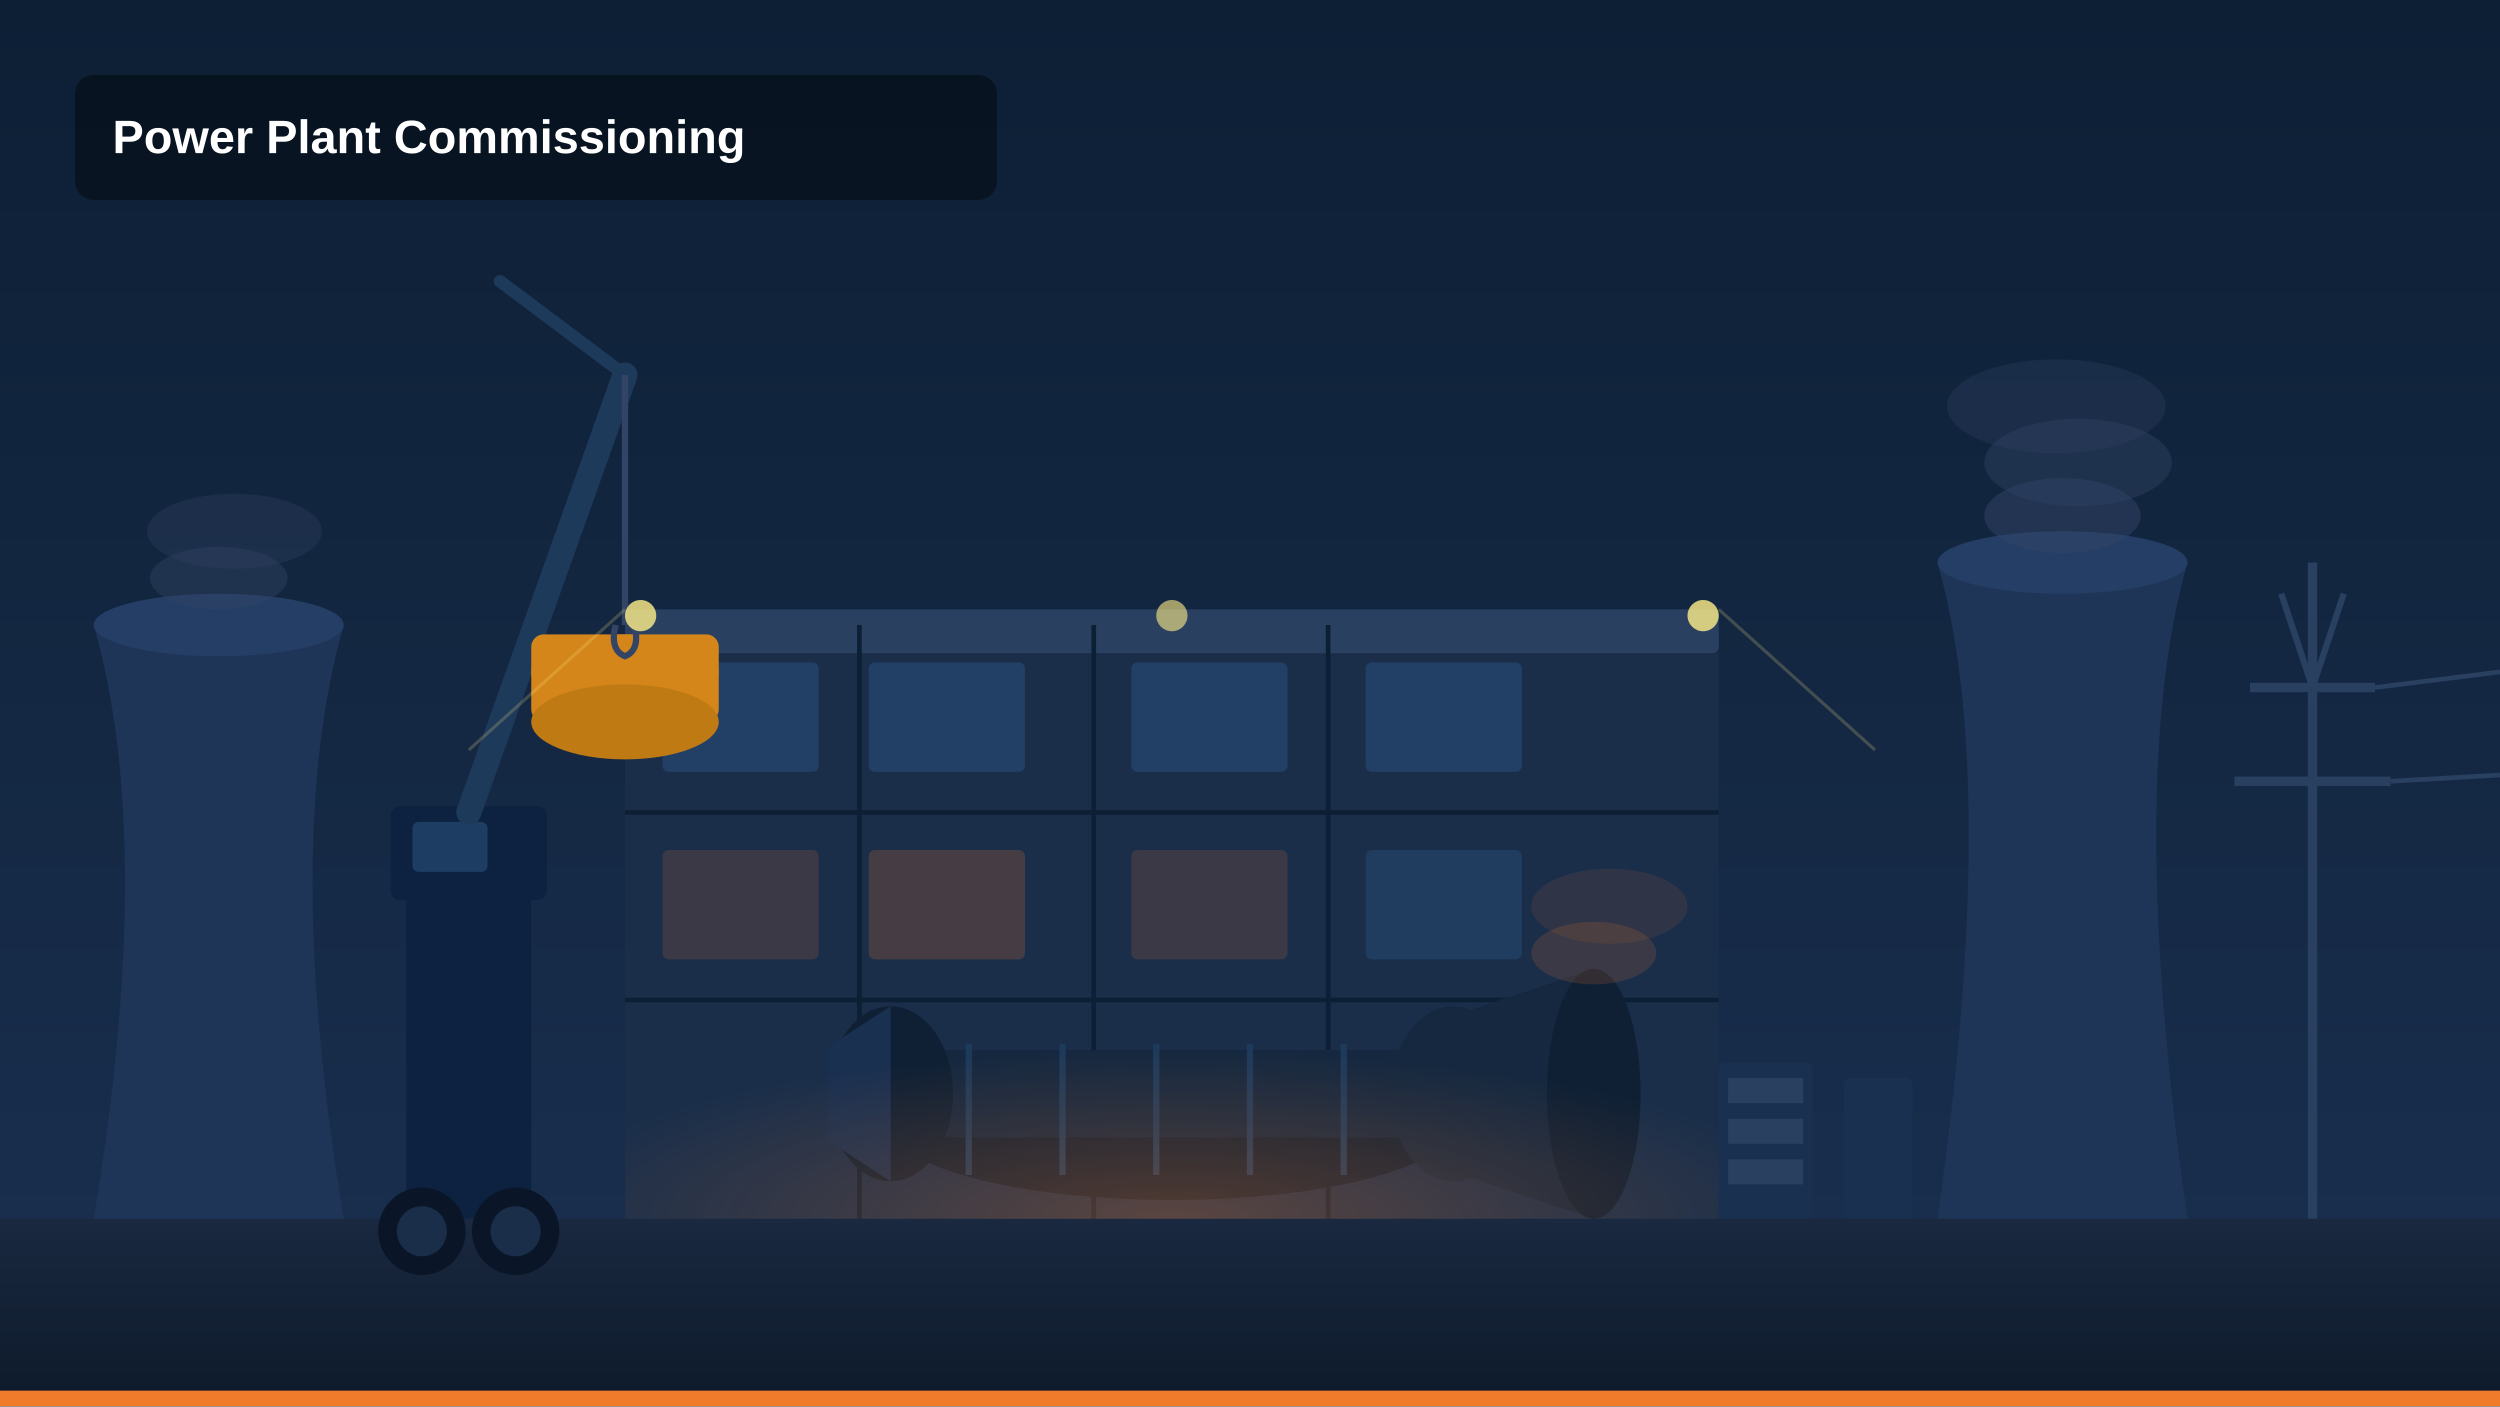
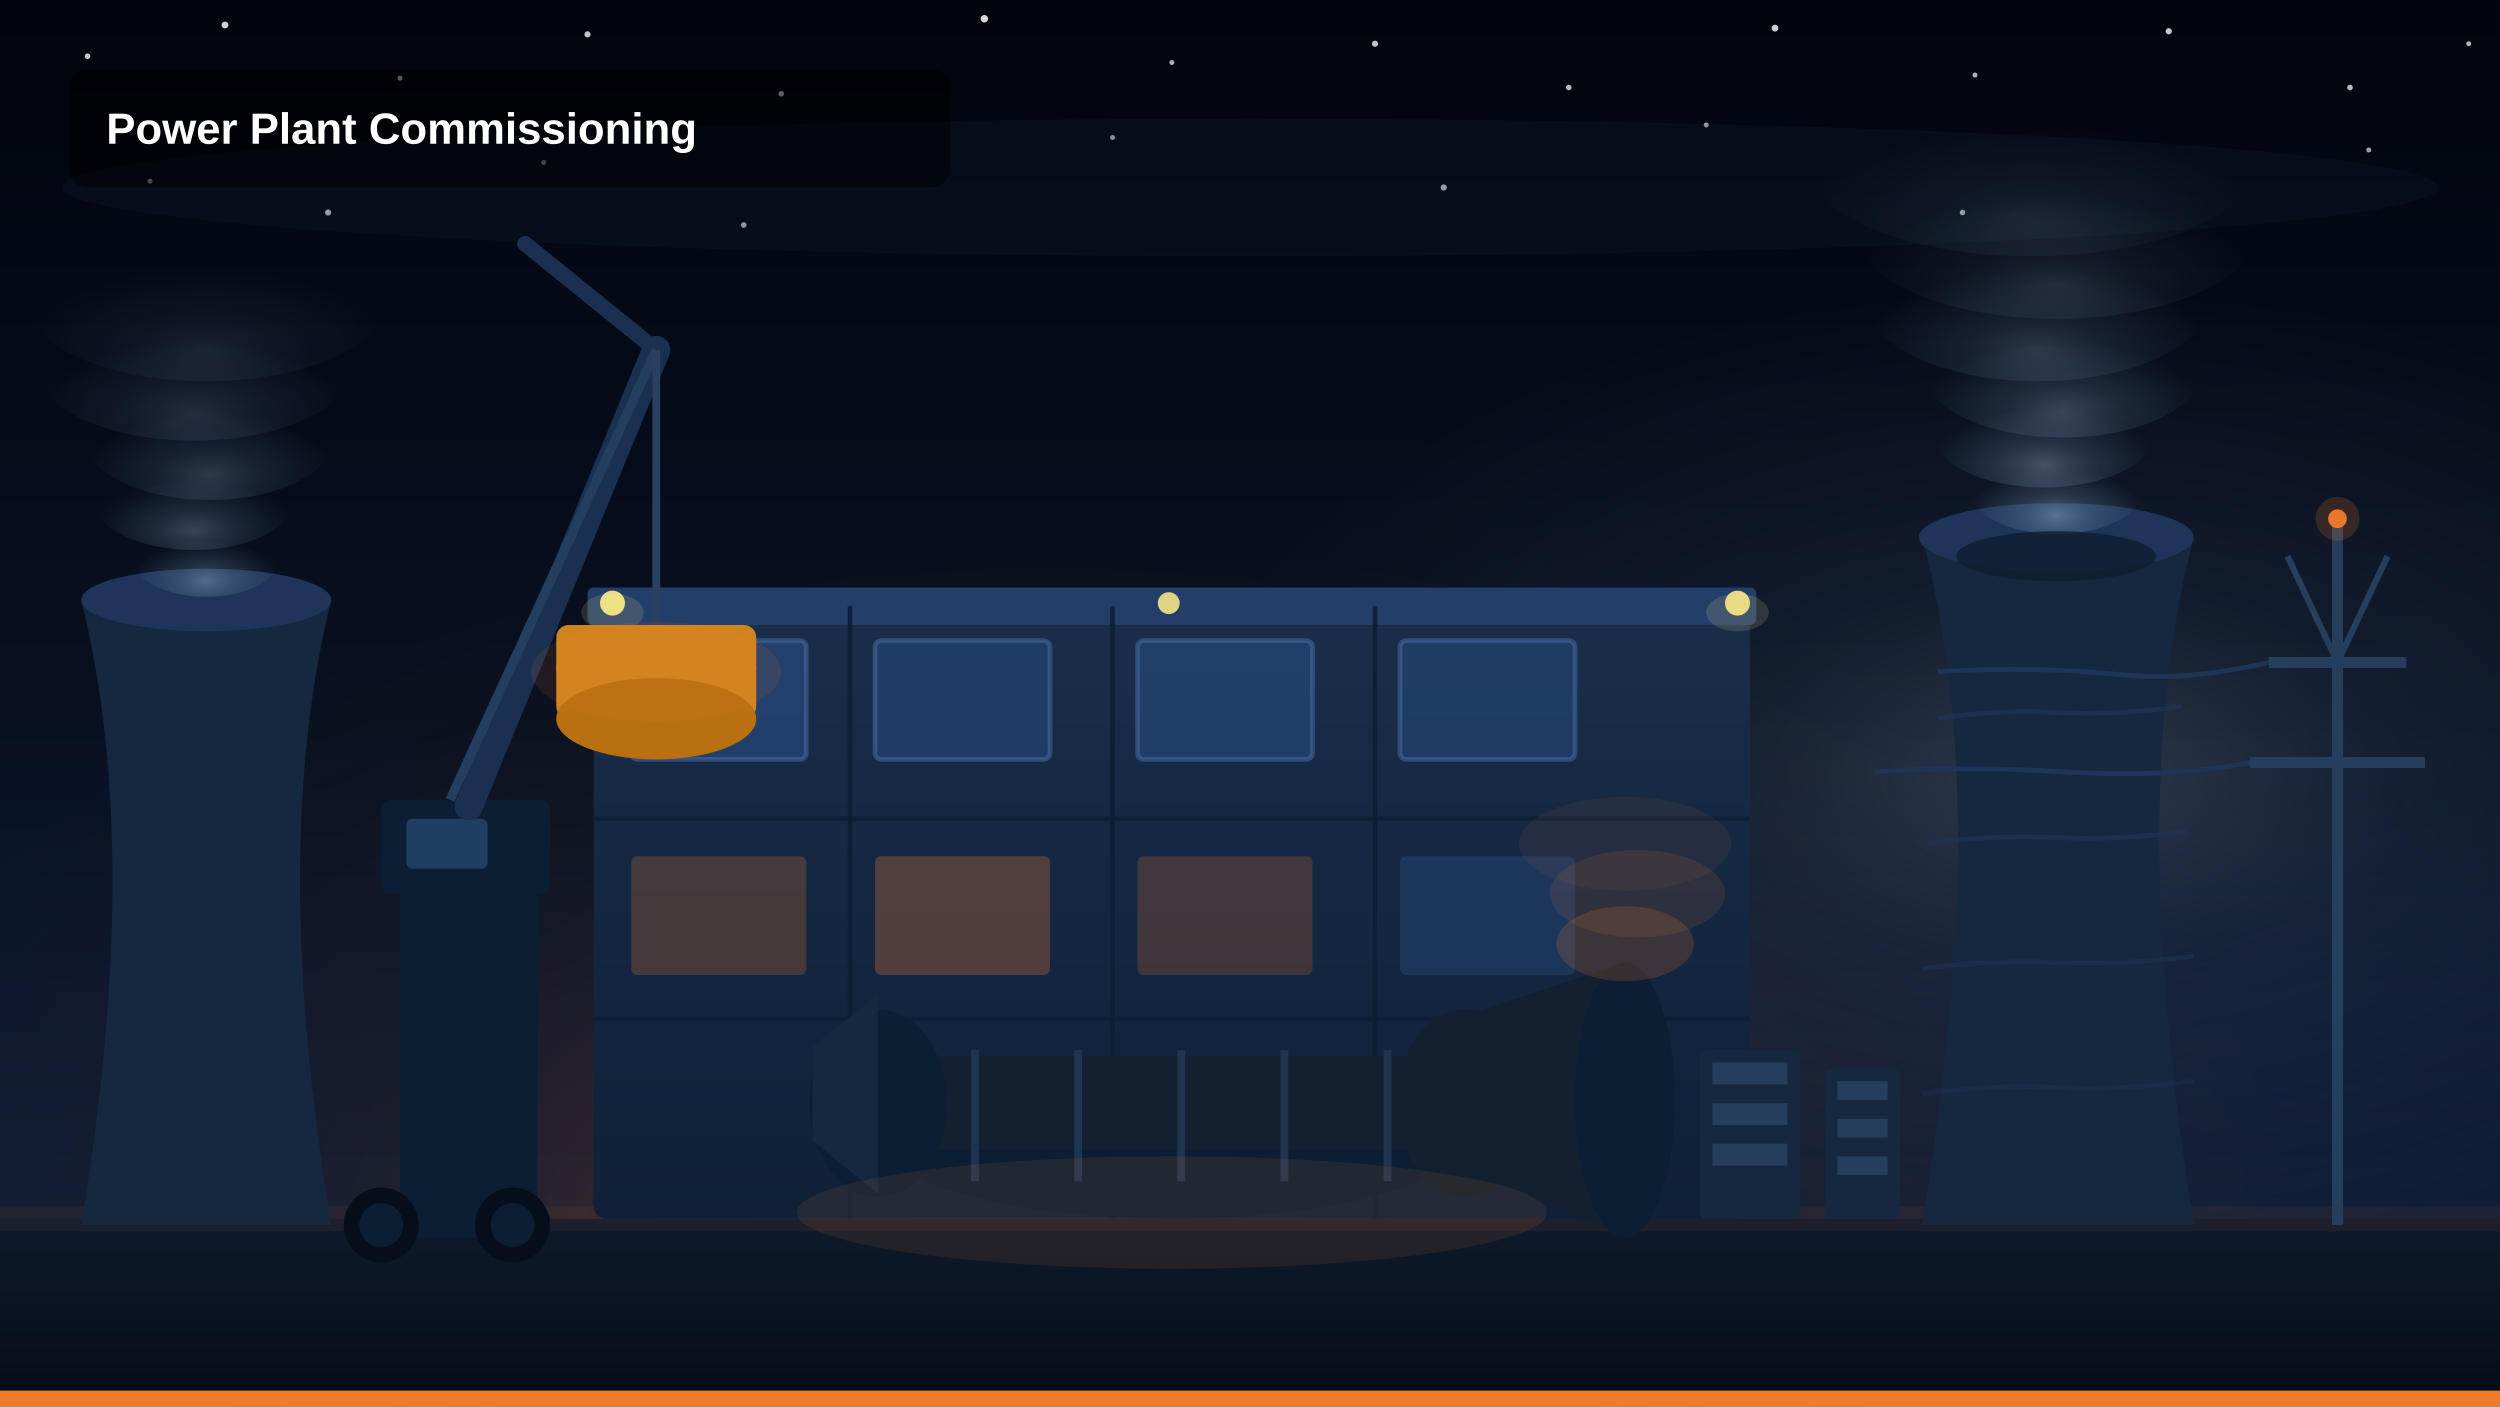
<svg xmlns="http://www.w3.org/2000/svg" viewBox="0 0 800 450" width="800" height="450">
  <defs>
    <linearGradient id="sky" x1="0" y1="0" x2="0" y2="1">
-       <stop offset="0%" stop-color="#0d1f35" />
-       <stop offset="100%" stop-color="#1a3050" />
+       <stop offset="0%" stop-color="#02040c" />
+       <stop offset="25%" stop-color="#050a18" />
+       <stop offset="50%" stop-color="#081020" />
+       <stop offset="72%" stop-color="#0c1830" />
+       <stop offset="90%" stop-color="#101e38" />
+       <stop offset="100%" stop-color="#121e38" />
    </linearGradient>
+     <radialGradient id="warmGlow" cx="42%" cy="88%" r="50%">
+       <stop offset="0%" stop-color="#f07b2b" stop-opacity="0.45" />
+       <stop offset="25%" stop-color="#c05010" stop-opacity="0.24" />
+       <stop offset="60%" stop-color="#7a2e00" stop-opacity="0.09" />
+       <stop offset="100%" stop-color="#7a2e00" stop-opacity="0" />
+     </radialGradient>
+     <radialGradient id="coolGlow" cx="82%" cy="55%" r="35%">
+       <stop offset="0%" stop-color="#e0f0ff" stop-opacity="0.18" />
+       <stop offset="40%" stop-color="#8ab8e0" stop-opacity="0.08" />
+       <stop offset="100%" stop-color="#8ab8e0" stop-opacity="0" />
+     </radialGradient>
    <linearGradient id="ground" x1="0" y1="0" x2="0" y2="1">
-       <stop offset="0%" stop-color="#1a2840" />
-       <stop offset="100%" stop-color="#0d1a2a" />
+       <stop offset="0%" stop-color="#0e1a2c" />
+       <stop offset="100%" stop-color="#060c18" />
    </linearGradient>
-     <radialGradient id="turbineglow" cx="50%" cy="100%" r="60%">
-       <stop offset="0%" stop-color="#f07b2b" stop-opacity="0.3" />
-       <stop offset="100%" stop-color="#f07b2b" stop-opacity="0" />
+     <linearGradient id="hallFace" x1="0" y1="0" x2="0" y2="1">
+       <stop offset="0%" stop-color="#1a2e4a" />
+       <stop offset="100%" stop-color="#0f2038" />
+     </linearGradient>
+     <radialGradient id="steam" cx="50%" cy="80%" r="50%">
+       <stop offset="0%" stop-color="#b0c8e0" stop-opacity="0.60" />
+       <stop offset="40%" stop-color="#7a9ab8" stop-opacity="0.38" />
+       <stop offset="100%" stop-color="#7a9ab8" stop-opacity="0" />
    </radialGradient>
+     <linearGradient id="smoke" x1="0" y1="0" x2="0" y2="1">
+       <stop offset="0%" stop-color="#182030" stop-opacity="0.65" />
+       <stop offset="100%" stop-color="#182030" stop-opacity="0.30" />
+     </linearGradient>
  </defs>
  <rect width="800" height="450" fill="url(#sky)" />
+   <circle cx="28" cy="18" r="0.9" fill="#ffffff" fill-opacity="0.78" />
+   <circle cx="72" cy="8" r="1.1" fill="#ffffff" fill-opacity="0.82" />
+   <circle cx="128" cy="25" r="0.8" fill="#ffffff" fill-opacity="0.70" />
+   <circle cx="188" cy="11" r="1.0" fill="#ffffff" fill-opacity="0.76" />
+   <circle cx="250" cy="30" r="0.9" fill="#ffffff" fill-opacity="0.73" />
+   <circle cx="315" cy="6" r="1.2" fill="#ffffff" fill-opacity="0.84" />
+   <circle cx="375" cy="20" r="0.8" fill="#ffffff" fill-opacity="0.68" />
+   <circle cx="440" cy="14" r="1.0" fill="#ffffff" fill-opacity="0.76" />
+   <circle cx="502" cy="28" r="0.9" fill="#ffffff" fill-opacity="0.72" />
+   <circle cx="568" cy="9" r="1.1" fill="#ffffff" fill-opacity="0.80" />
+   <circle cx="632" cy="24" r="0.8" fill="#ffffff" fill-opacity="0.68" />
+   <circle cx="694" cy="10" r="1.0" fill="#ffffff" fill-opacity="0.78" />
+   <circle cx="752" cy="28" r="0.9" fill="#ffffff" fill-opacity="0.73" />
+   <circle cx="790" cy="14" r="0.8" fill="#ffffff" fill-opacity="0.70" />
+   <circle cx="48" cy="58" r="0.8" fill="#ffffff" fill-opacity="0.65" />
+   <circle cx="105" cy="68" r="1.0" fill="#ffffff" fill-opacity="0.70" />
+   <circle cx="174" cy="52" r="0.8" fill="#ffffff" fill-opacity="0.63" />
+   <circle cx="238" cy="72" r="0.9" fill="#ffffff" fill-opacity="0.68" />
+   <circle cx="356" cy="44" r="0.8" fill="#ffffff" fill-opacity="0.64" />
+   <circle cx="462" cy="60" r="1.0" fill="#ffffff" fill-opacity="0.70" />
+   <circle cx="546" cy="40" r="0.8" fill="#ffffff" fill-opacity="0.65" />
+   <circle cx="628" cy="68" r="0.9" fill="#ffffff" fill-opacity="0.68" />
+   <circle cx="758" cy="48" r="0.8" fill="#ffffff" fill-opacity="0.63" />
+   <ellipse cx="400" cy="60" rx="380" ry="22" fill="#1a2840" fill-opacity="0.18" />
+   <rect width="800" height="450" fill="url(#warmGlow)" />
+   <rect width="800" height="450" fill="url(#coolGlow)" />
  <rect x="0" y="390" width="800" height="60" fill="url(#ground)" />
-   <rect x="200" y="200" width="350" height="190" rx="4" fill="#1a2e4a" />
-   <rect x="200" y="195" width="350" height="14" rx="2" fill="#2a4060" />
-   <line x1="275" y1="200" x2="275" y2="390" stroke="#0d1f35" stroke-width="1.5" />
-   <line x1="350" y1="200" x2="350" y2="390" stroke="#0d1f35" stroke-width="1.5" />
-   <line x1="425" y1="200" x2="425" y2="390" stroke="#0d1f35" stroke-width="1.5" />
-   <line x1="200" y1="260" x2="550" y2="260" stroke="#0d1f35" stroke-width="1.5" />
-   <line x1="200" y1="320" x2="550" y2="320" stroke="#0d1f35" stroke-width="1.5" />
-   <rect x="212" y="212" width="50" height="35" rx="2" fill="#2a5080" fill-opacity="0.5" />
-   <rect x="278" y="212" width="50" height="35" rx="2" fill="#2a5080" fill-opacity="0.5" />
-   <rect x="362" y="212" width="50" height="35" rx="2" fill="#2a5080" fill-opacity="0.5" />
-   <rect x="437" y="212" width="50" height="35" rx="2" fill="#2a5080" fill-opacity="0.5" />
-   <rect x="212" y="272" width="50" height="35" rx="2" fill="#f07b2b" fill-opacity="0.15" />
-   <rect x="278" y="272" width="50" height="35" rx="2" fill="#f07b2b" fill-opacity="0.2" />
-   <rect x="362" y="272" width="50" height="35" rx="2" fill="#f07b2b" fill-opacity="0.15" />
-   <rect x="437" y="272" width="50" height="35" rx="2" fill="#2a5080" fill-opacity="0.4" />
-   <ellipse cx="375" cy="360" rx="90" ry="24" fill="#0f2035" />
-   <rect x="285" y="336" width="180" height="28" fill="#152840" />
-   <ellipse cx="285" cy="350" rx="20" ry="28" fill="#0f2035" />
-   <ellipse cx="465" cy="350" rx="20" ry="28" fill="#152840" />
-   <line x1="310" y1="334" x2="310" y2="376" stroke="#1e3a5a" stroke-width="2" />
-   <line x1="340" y1="334" x2="340" y2="376" stroke="#1e3a5a" stroke-width="2" />
-   <line x1="370" y1="334" x2="370" y2="376" stroke="#1e3a5a" stroke-width="2" />
-   <line x1="400" y1="334" x2="400" y2="376" stroke="#1e3a5a" stroke-width="2" />
-   <line x1="430" y1="334" x2="430" y2="376" stroke="#1e3a5a" stroke-width="2" />
-   <path d="M265 335 L285 322 L285 378 L265 365Z" fill="#1a3050" />
-   <path d="M465 325 L510 310 L510 390 L465 375Z" fill="#152840" />
-   <ellipse cx="510" cy="350" rx="15" ry="40" fill="#0f2035" />
-   <ellipse cx="510" cy="305" rx="20" ry="10" fill="#f07b2b" fill-opacity="0.15" />
-   <ellipse cx="515" cy="290" rx="25" ry="12" fill="#f07b2b" fill-opacity="0.1" />
-   <path d="M620 180 Q640 250 620 390 L700 390 Q680 250 700 180Z" fill="#1e3558" />
-   <ellipse cx="660" cy="180" rx="40" ry="10" fill="#243e65" />
-   <ellipse cx="660" cy="165" rx="25" ry="12" fill="#334466" fill-opacity="0.5" />
-   <ellipse cx="665" cy="148" rx="30" ry="14" fill="#334466" fill-opacity="0.4" />
-   <ellipse cx="658" cy="130" rx="35" ry="15" fill="#334466" fill-opacity="0.3" />
-   <path d="M30 200 Q50 270 30 390 L110 390 Q90 270 110 200Z" fill="#1e3558" />
-   <ellipse cx="70" cy="200" rx="40" ry="10" fill="#243e65" />
-   <ellipse cx="70" cy="185" rx="22" ry="10" fill="#334466" fill-opacity="0.4" />
-   <ellipse cx="75" cy="170" rx="28" ry="12" fill="#334466" fill-opacity="0.3" />
-   <rect x="550" y="340" width="30" height="50" rx="2" fill="#1a3050" />
-   <rect x="590" y="345" width="22" height="45" rx="2" fill="#1a3050" />
-   <rect x="553" y="345" width="24" height="8" fill="#2a4060" />
-   <rect x="553" y="358" width="24" height="8" fill="#2a4060" />
-   <rect x="553" y="371" width="24" height="8" fill="#2a4060" />
-   <line x1="740" y1="180" x2="740" y2="390" stroke="#2a4060" stroke-width="3" />
-   <line x1="720" y1="220" x2="760" y2="220" stroke="#2a4060" stroke-width="3" />
-   <line x1="715" y1="250" x2="765" y2="250" stroke="#2a4060" stroke-width="3" />
-   <line x1="730" y1="190" x2="740" y2="220" stroke="#2a4060" stroke-width="2" />
-   <line x1="750" y1="190" x2="740" y2="220" stroke="#2a4060" stroke-width="2" />
-   <line x1="760" y1="220" x2="800" y2="215" stroke="#2a4060" stroke-width="1.5" />
-   <line x1="765" y1="250" x2="800" y2="248" stroke="#2a4060" stroke-width="1.5" />
-   <rect x="130" y="280" width="40" height="110" rx="3" fill="#0d2240" />
-   <rect x="125" y="258" width="50" height="30" rx="3" fill="#0d2240" />
-   <rect x="132" y="263" width="24" height="16" rx="2" fill="#2a4f7a" fill-opacity="0.6" />
-   <line x1="150" y1="260" x2="200" y2="120" stroke="#1e3a5a" stroke-width="8" stroke-linecap="round" />
-   <line x1="200" y1="120" x2="160" y2="90" stroke="#1e3a5a" stroke-width="4" stroke-linecap="round" />
-   <line x1="200" y1="120" x2="200" y2="200" stroke="#334466" stroke-width="2" />
-   <ellipse cx="200" cy="215" rx="30" ry="12" fill="#c07818" />
-   <rect x="170" y="203" width="60" height="28" rx="4" fill="#d4861a" />
-   <ellipse cx="200" cy="231" rx="30" ry="12" fill="#bf7a14" />
-   <path d="M197 200 Q195 208 200 210 Q205 208 203 200" fill="none" stroke="#334466" stroke-width="2" />
-   <ellipse cx="135" cy="394" rx="14" ry="14" fill="#0a1628" />
-   <ellipse cx="135" cy="394" rx="8" ry="8" fill="#1a2e4a" />
-   <ellipse cx="165" cy="394" rx="14" ry="14" fill="#0a1628" />
-   <ellipse cx="165" cy="394" rx="8" ry="8" fill="#1a2e4a" />
-   <rect x="200" y="300" width="350" height="90" fill="url(#turbineglow)" />
-   <line x1="200" y1="195" x2="150" y2="240" stroke="#ffee88" stroke-width="1" stroke-opacity="0.2" />
-   <line x1="550" y1="195" x2="600" y2="240" stroke="#ffee88" stroke-width="1" stroke-opacity="0.2" />
-   <ellipse cx="205" cy="197" rx="5" ry="5" fill="#ffee88" fill-opacity="0.8" />
-   <ellipse cx="545" cy="197" rx="5" ry="5" fill="#ffee88" fill-opacity="0.8" />
-   <ellipse cx="375" cy="197" rx="5" ry="5" fill="#ffee88" fill-opacity="0.6" />
+   <rect x="0" y="386" width="800" height="8" fill="#f07b2b" fill-opacity="0.07" />
+   <path d="M615 172 Q638 255 615 392 L702 392 Q680 255 702 172Z" fill="#162840" />
+   <ellipse cx="658" cy="172" rx="44" ry="11" fill="#1e3458" />
+   <ellipse cx="658" cy="156" rx="28" ry="15" fill="url(#steam)" opacity="0.70" />
+   <ellipse cx="654" cy="138" rx="36" ry="18" fill="url(#steam)" opacity="0.58" />
+   <ellipse cx="660" cy="118" rx="45" ry="22" fill="url(#steam)" opacity="0.47" />
+   <ellipse cx="652" cy="96" rx="55" ry="26" fill="url(#steam)" opacity="0.36" />
+   <ellipse cx="658" cy="74" rx="64" ry="28" fill="url(#steam)" opacity="0.26" />
+   <ellipse cx="650" cy="52" rx="72" ry="30" fill="url(#steam)" opacity="0.18" />
+   <ellipse cx="658" cy="178" rx="32" ry="8" fill="#0e1e30" fill-opacity="0.80" />
+   <path d="M620 230 Q638 227 658 228 Q678 229 698 226" fill="none" stroke="#1e3458" stroke-width="1.5" stroke-opacity="0.7" />
+   <path d="M617 270 Q638 267 658 268 Q678 269 700 266" fill="none" stroke="#1e3458" stroke-width="1.5" stroke-opacity="0.6" />
+   <path d="M615 310 Q638 307 658 308 Q678 309 702 306" fill="none" stroke="#1e3458" stroke-width="1.5" stroke-opacity="0.5" />
+   <path d="M615 350 Q638 347 658 348 Q678 349 702 346" fill="none" stroke="#1e3458" stroke-width="1.5" stroke-opacity="0.4" />
+   <path d="M26 192 Q46 272 26 392 L106 392 Q86 272 106 192Z" fill="#162840" />
+   <ellipse cx="66" cy="192" rx="40" ry="10" fill="#1e3458" />
+   <ellipse cx="66" cy="178" rx="24" ry="13" fill="url(#steam)" opacity="0.62" />
+   <ellipse cx="62" cy="160" rx="32" ry="16" fill="url(#steam)" opacity="0.50" />
+   <ellipse cx="67" cy="140" rx="40" ry="20" fill="url(#steam)" opacity="0.40" />
+   <ellipse cx="62" cy="118" rx="50" ry="23" fill="url(#steam)" opacity="0.30" />
+   <ellipse cx="66" cy="96" rx="58" ry="26" fill="url(#steam)" opacity="0.20" />
+   <rect x="190" y="194" width="370" height="196" rx="4" fill="url(#hallFace)" />
+   <rect x="188" y="188" width="374" height="12" rx="2" fill="#243e6a" />
+   <line x1="272" y1="194" x2="272" y2="390" stroke="#0c1e34" stroke-width="1.5" stroke-opacity="0.85" />
+   <line x1="356" y1="194" x2="356" y2="390" stroke="#0c1e34" stroke-width="1.5" stroke-opacity="0.85" />
+   <line x1="440" y1="194" x2="440" y2="390" stroke="#0c1e34" stroke-width="1.5" stroke-opacity="0.85" />
+   <line x1="190" y1="262" x2="560" y2="262" stroke="#0c1e34" stroke-width="1.5" stroke-opacity="0.80" />
+   <line x1="190" y1="326" x2="560" y2="326" stroke="#0c1e34" stroke-width="1.5" stroke-opacity="0.75" />
+   <rect x="202" y="205" width="56" height="38" rx="2" fill="#2a5088" fill-opacity="0.55" />
+   <rect x="280" y="205" width="56" height="38" rx="2" fill="#2a5088" fill-opacity="0.48" />
+   <rect x="364" y="205" width="56" height="38" rx="2" fill="#2a5088" fill-opacity="0.52" />
+   <rect x="448" y="205" width="56" height="38" rx="2" fill="#2a5088" fill-opacity="0.44" />
+   <rect x="202" y="205" width="56" height="38" rx="2" fill="none" stroke="#4a70a8" stroke-width="1.5" stroke-opacity="0.5" />
+   <rect x="280" y="205" width="56" height="38" rx="2" fill="none" stroke="#4a70a8" stroke-width="1.5" stroke-opacity="0.5" />
+   <rect x="364" y="205" width="56" height="38" rx="2" fill="none" stroke="#4a70a8" stroke-width="1.5" stroke-opacity="0.5" />
+   <rect x="448" y="205" width="56" height="38" rx="2" fill="none" stroke="#4a70a8" stroke-width="1.5" stroke-opacity="0.5" />
+   <rect x="202" y="274" width="56" height="38" rx="2" fill="#f07b2b" fill-opacity="0.22" />
+   <rect x="280" y="274" width="56" height="38" rx="2" fill="#f07b2b" fill-opacity="0.28" />
+   <rect x="364" y="274" width="56" height="38" rx="2" fill="#f07b2b" fill-opacity="0.20" />
+   <rect x="448" y="274" width="56" height="38" rx="2" fill="#2a5088" fill-opacity="0.38" />
+   <circle cx="196" cy="193" r="4" fill="#ffee88" fill-opacity="0.90" />
+   <ellipse cx="196" cy="196" rx="10" ry="6" fill="#ffee88" fill-opacity="0.14" />
+   <circle cx="374" cy="193" r="3.5" fill="#ffee88" fill-opacity="0.85" />
+   <circle cx="556" cy="193" r="4" fill="#ffee88" fill-opacity="0.88" />
+   <ellipse cx="556" cy="196" rx="10" ry="6" fill="#ffee88" fill-opacity="0.14" />
+   <ellipse cx="375" cy="364" rx="94" ry="26" fill="#0c1e34" />
+   <rect x="281" y="338" width="188" height="30" fill="#122030" />
+   <ellipse cx="281" cy="353" rx="22" ry="30" fill="#0c1e34" />
+   <ellipse cx="469" cy="353" rx="22" ry="30" fill="#122030" />
+   <line x1="312" y1="336" x2="312" y2="378" stroke="#1e3450" stroke-width="2.5" />
+   <line x1="345" y1="336" x2="345" y2="378" stroke="#1e3450" stroke-width="2.5" />
+   <line x1="378" y1="336" x2="378" y2="378" stroke="#1e3450" stroke-width="2.5" />
+   <line x1="411" y1="336" x2="411" y2="378" stroke="#1e3450" stroke-width="2.5" />
+   <line x1="444" y1="336" x2="444" y2="378" stroke="#1e3450" stroke-width="2.5" />
+   <path d="M260 335 L281 318 L281 382 L260 365Z" fill="#162840" />
+   <path d="M469 325 L520 308 L520 396 L469 374Z" fill="#122030" />
+   <ellipse cx="520" cy="352" rx="16" ry="44" fill="#0c1e34" />
+   <ellipse cx="520" cy="302" rx="22" ry="12" fill="#f07b2b" fill-opacity="0.18" />
+   <ellipse cx="524" cy="286" rx="28" ry="14" fill="#f07b2b" fill-opacity="0.12" />
+   <ellipse cx="520" cy="270" rx="34" ry="15" fill="#f07b2b" fill-opacity="0.07" />
+   <ellipse cx="375" cy="388" rx="120" ry="18" fill="#f07b2b" fill-opacity="0.10" />
+   <rect x="128" y="278" width="44" height="112" rx="3" fill="#0c1e34" />
+   <rect x="122" y="256" width="54" height="30" rx="3" fill="#0c1e34" />
+   <rect x="130" y="262" width="26" height="16" rx="2" fill="#2a507a" fill-opacity="0.65" />
+   <line x1="150" y1="258" x2="210" y2="112" stroke="#1a3050" stroke-width="9" stroke-linecap="round" />
+   <line x1="210" y1="112" x2="168" y2="78" stroke="#1a3050" stroke-width="5" stroke-linecap="round" />
+   <line x1="144" y1="256" x2="210" y2="112" stroke="#243e60" stroke-width="3" />
+   <line x1="210" y1="112" x2="210" y2="200" stroke="#2a4060" stroke-width="2.5" />
+   <ellipse cx="210" cy="214" rx="32" ry="13" fill="#c07818" />
+   <rect x="178" y="200" width="64" height="30" rx="4" fill="#d08420" />
+   <ellipse cx="210" cy="230" rx="32" ry="13" fill="#b87010" />
+   <ellipse cx="210" cy="215" rx="40" ry="16" fill="#f07b2b" fill-opacity="0.10" />
+   <rect x="110" y="388" width="66" height="8" rx="2" fill="#0c1e34" />
+   <ellipse cx="122" cy="392" rx="12" ry="12" fill="#060e1c" />
+   <ellipse cx="122" cy="392" rx="7" ry="7" fill="#0c1e34" />
+   <ellipse cx="164" cy="392" rx="12" ry="12" fill="#060e1c" />
+   <ellipse cx="164" cy="392" rx="7" ry="7" fill="#0c1e34" />
+   <rect x="544" y="336" width="32" height="54" rx="2" fill="#162840" />
+   <rect x="548" y="340" width="24" height="7" fill="#243e5c" />
+   <rect x="548" y="353" width="24" height="7" fill="#243e5c" />
+   <rect x="548" y="366" width="24" height="7" fill="#243e5c" />
+   <rect x="584" y="342" width="24" height="48" rx="2" fill="#162840" />
+   <rect x="588" y="346" width="16" height="6" fill="#243e5c" />
+   <rect x="588" y="358" width="16" height="6" fill="#243e5c" />
+   <rect x="588" y="370" width="16" height="6" fill="#243e5c" />
+   <line x1="748" y1="168" x2="748" y2="392" stroke="#243e5c" stroke-width="3.5" />
+   <line x1="726" y1="212" x2="770" y2="212" stroke="#243e5c" stroke-width="3.5" />
+   <line x1="720" y1="244" x2="776" y2="244" stroke="#243e5c" stroke-width="3.5" />
+   <line x1="732" y1="178" x2="748" y2="212" stroke="#243e5c" stroke-width="2" />
+   <line x1="764" y1="178" x2="748" y2="212" stroke="#243e5c" stroke-width="2" />
+   <path d="M726 212 Q700 218 680 216 Q650 213 620 215" fill="none" stroke="#1e3458" stroke-width="1.5" />
+   <path d="M720 244 Q695 249 660 247 Q630 245 600 247" fill="none" stroke="#1e3458" stroke-width="1.5" />
+   <circle cx="748" cy="166" r="3" fill="#f07b2b" fill-opacity="0.95" />
+   <circle cx="748" cy="166" r="7" fill="#f07b2b" fill-opacity="0.18" />
  <rect x="0" y="445" width="800" height="5" fill="#f07b2b" />
-   <rect x="24" y="24" width="295" height="40" rx="6" fill="#000000" fill-opacity="0.4" />
-   <text x="36" y="49" font-family="Arial, sans-serif" font-size="15" font-weight="bold" fill="#ffffff">Power Plant Commissioning</text>
+   <rect x="22" y="22" width="282" height="38" rx="6" fill="#000000" fill-opacity="0.50" />
+   <text x="34" y="46" font-family="Arial, sans-serif" font-size="14" font-weight="bold" fill="#ffffff">Power Plant Commissioning</text>
</svg>
